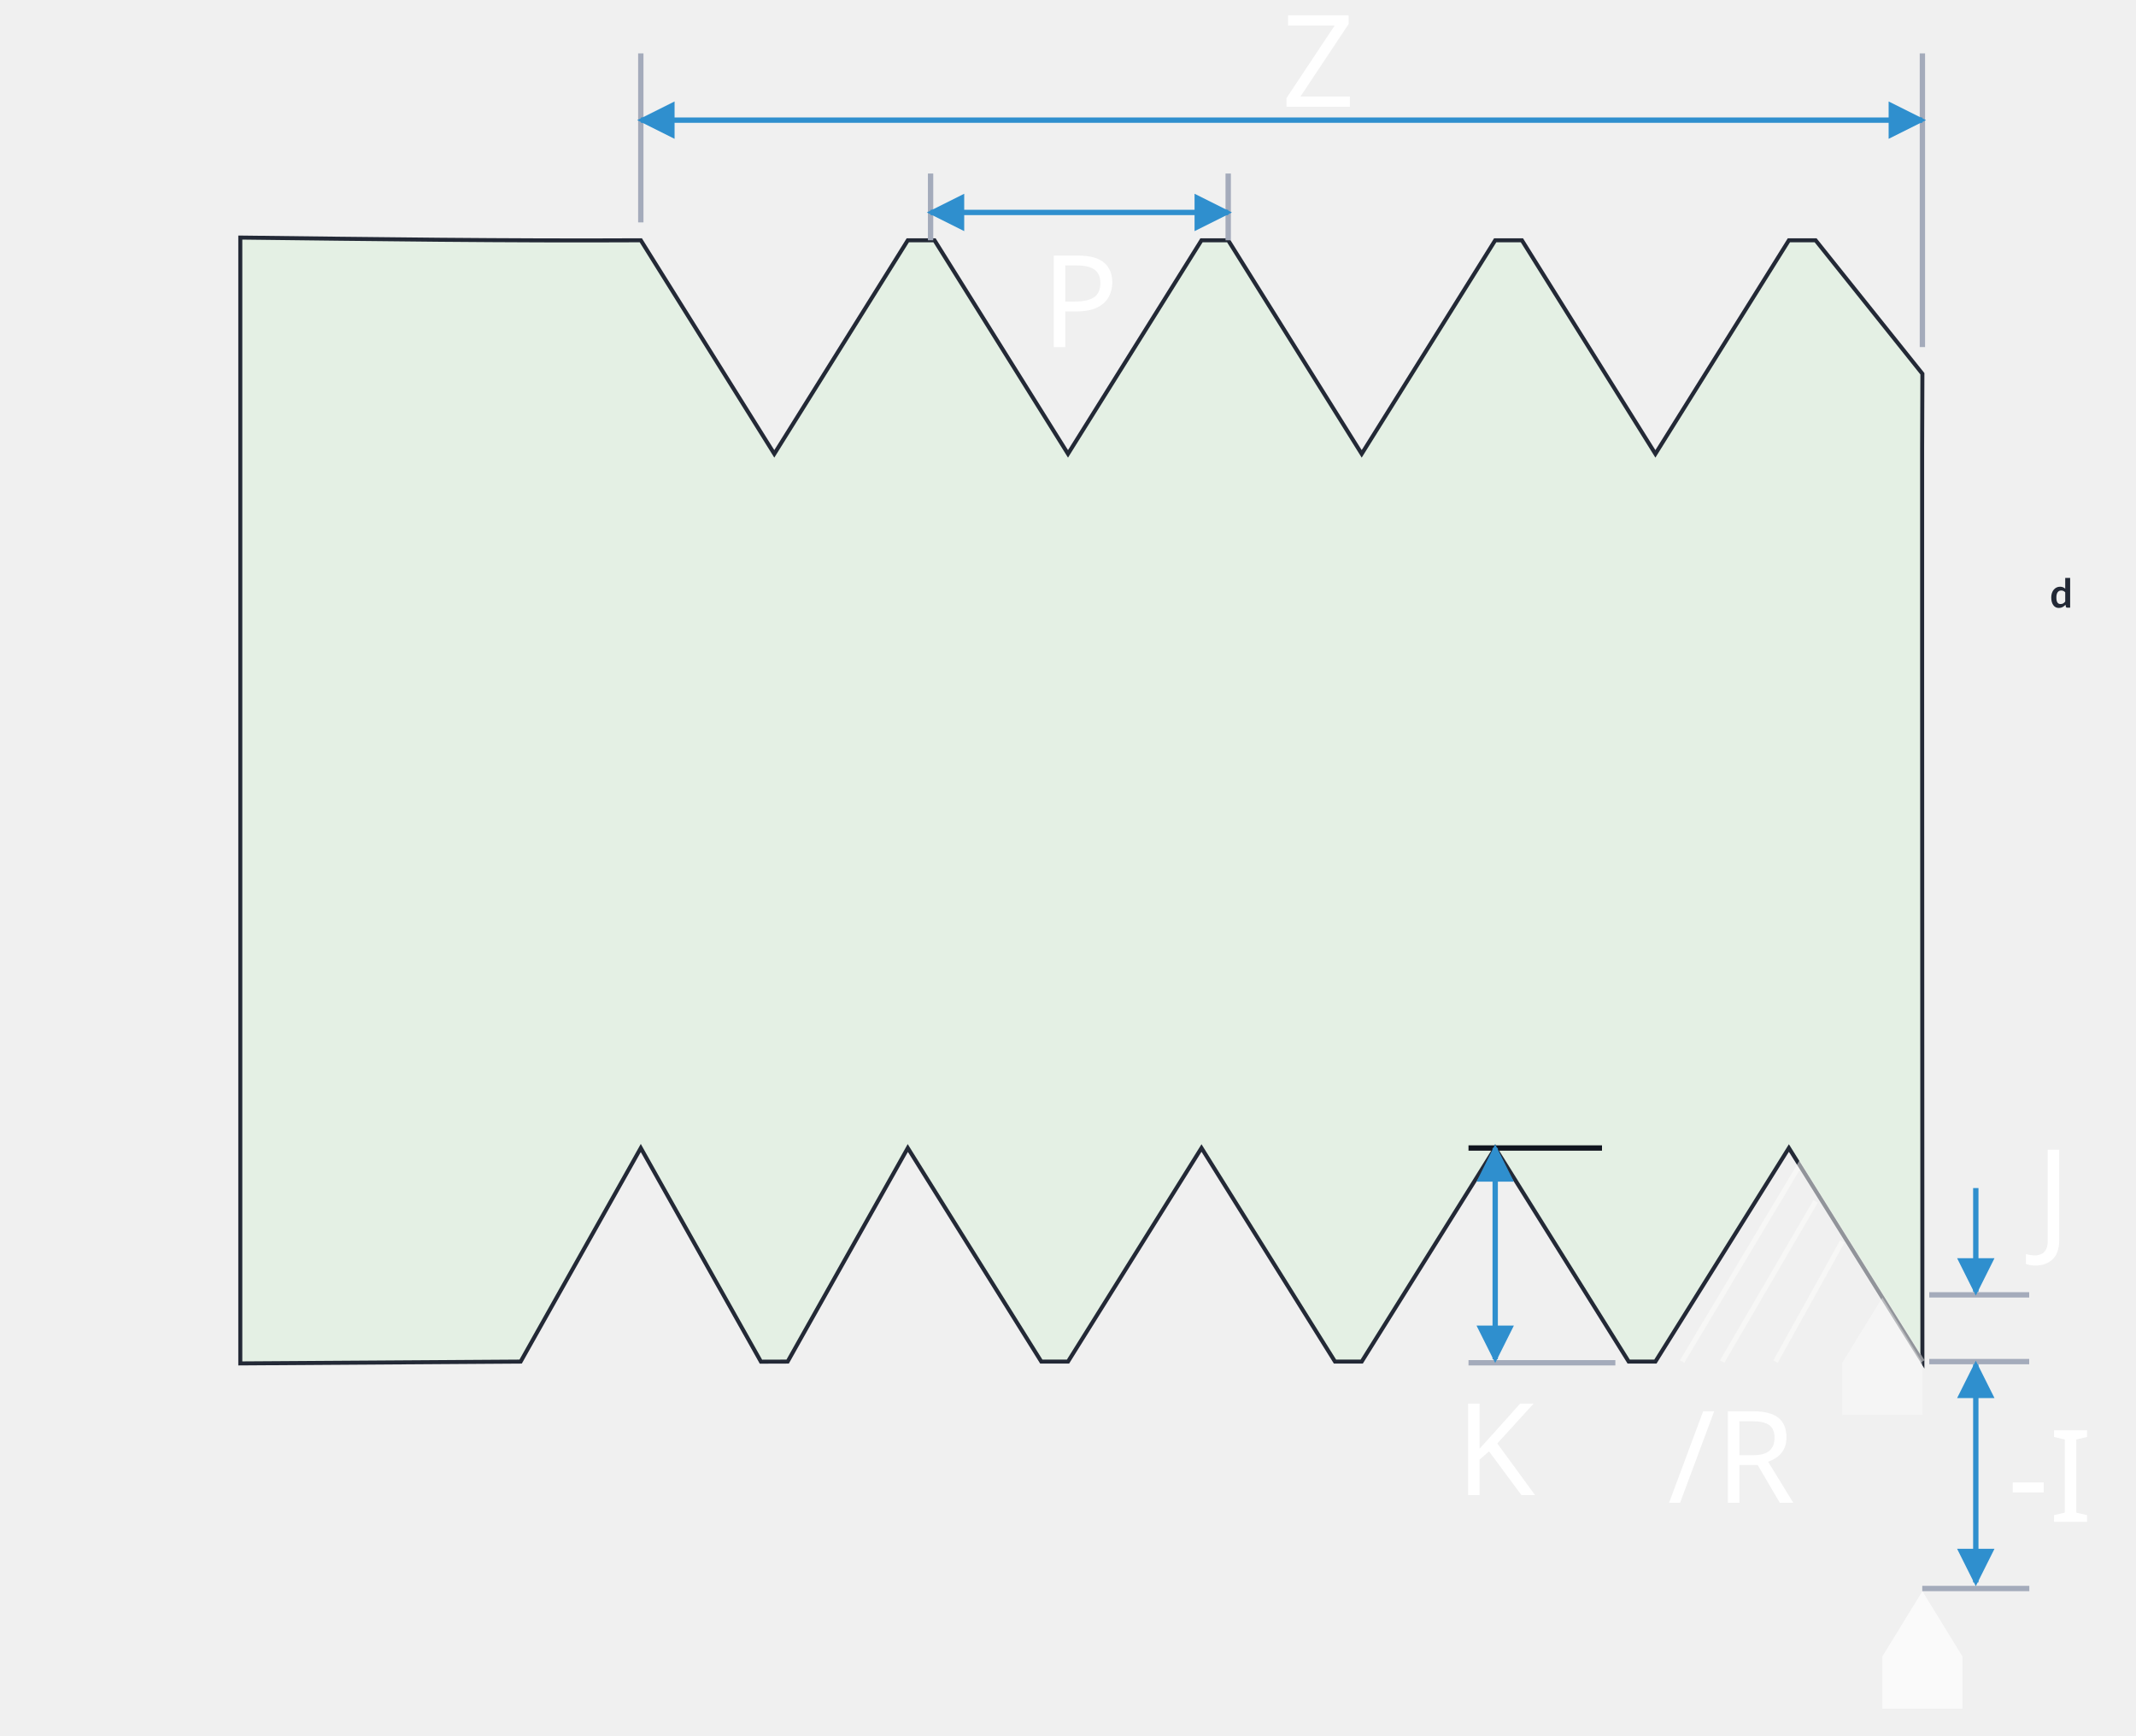
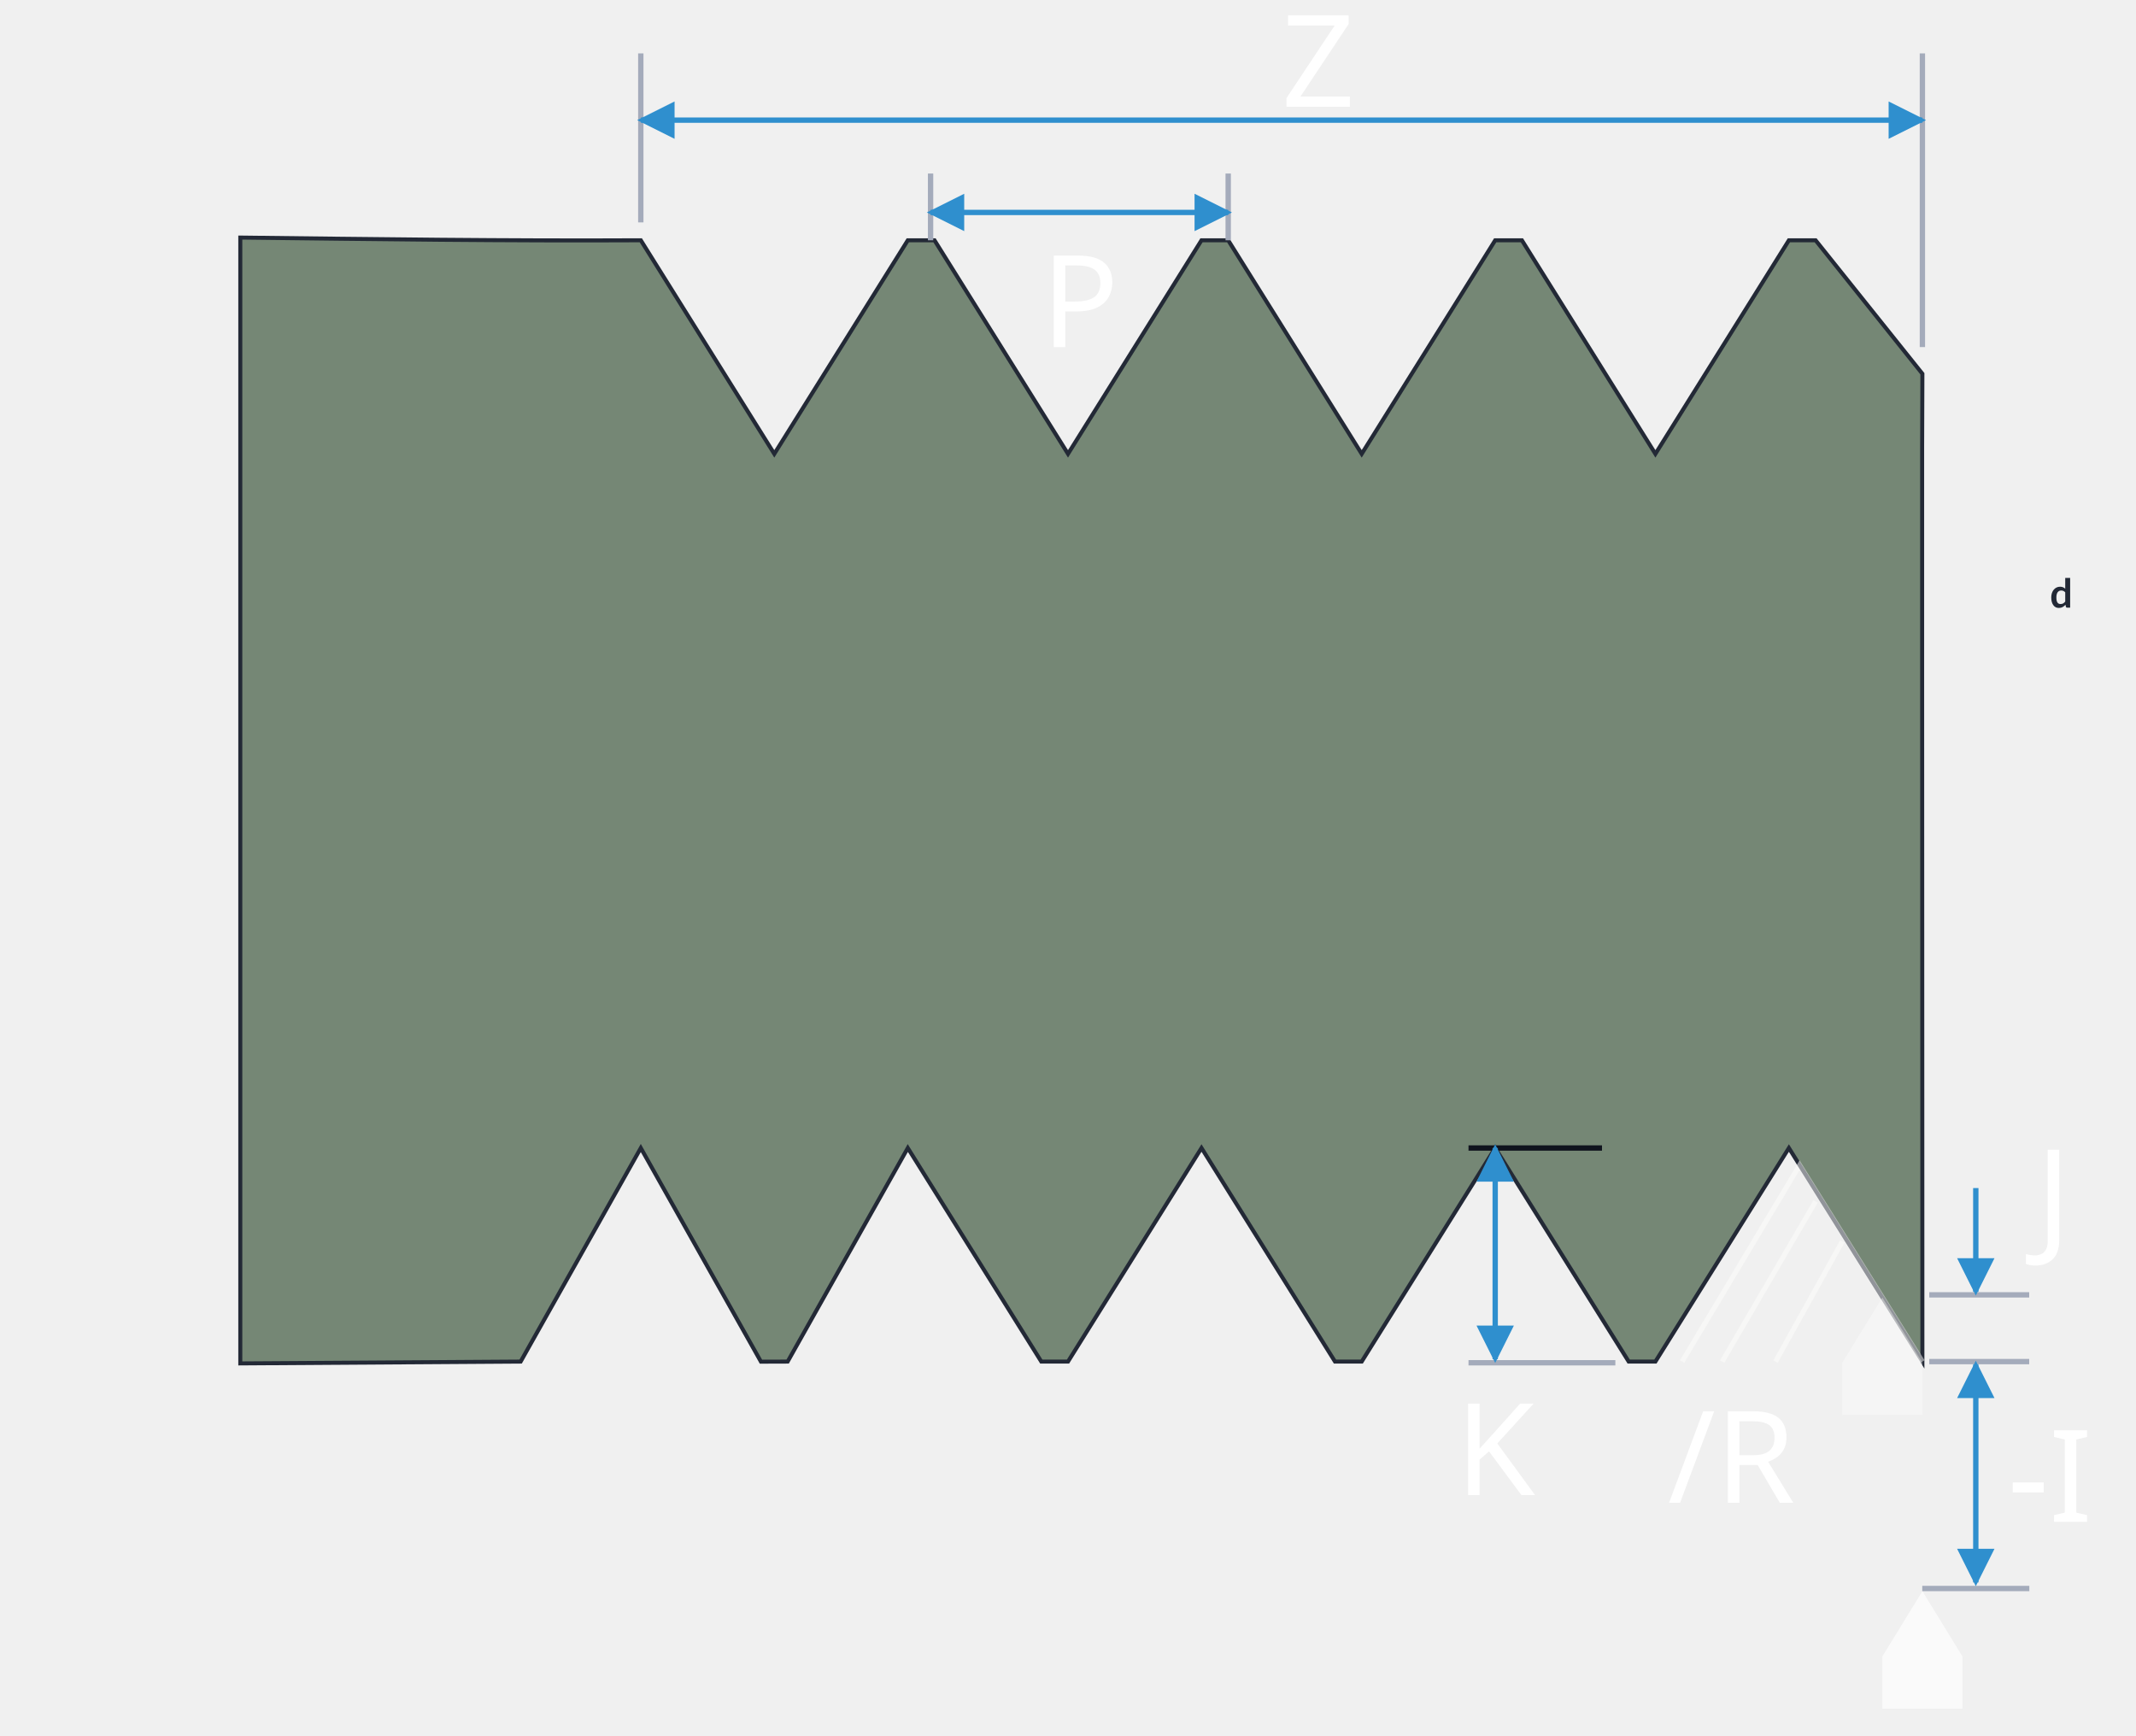
<svg xmlns="http://www.w3.org/2000/svg" viewBox="0 0 800 650" width="800" height="650" style="overflow:visible;" version="1.1" id="svg22">
  <defs id="defs1">
    <marker id="arrow" viewBox="0 0 10 10" refX="9" refY="5" markerWidth="7" markerHeight="7" orient="auto-start-reverse" preserveAspectRatio="xMidYMid">
      <path d="M 0 0 L 10 5 L 0 10 z" fill="#2f8fce" id="path1" />
    </marker>
    <marker id="arrow-4" viewBox="0 0 10 10" refX="9" refY="5" markerWidth="7" markerHeight="7" orient="auto-start-reverse" preserveAspectRatio="xMidYMid">
      <path d="M 0,0 10,5 0,10 Z" fill="#2f8fce" id="path1-7" />
    </marker>
    <marker id="arrow-4-1" viewBox="0 0 10 10" refX="9" refY="5" markerWidth="7" markerHeight="7" orient="auto-start-reverse" preserveAspectRatio="xMidYMid">
      <path d="M 0,0 10,5 0,10 Z" fill="#2f8fce" id="path1-7-9" />
    </marker>
    <marker id="marker1" viewBox="0 0 10 10" refX="9" refY="5" markerWidth="7" markerHeight="7" orient="auto-start-reverse" preserveAspectRatio="xMidYMid">
      <path d="M 0,0 10,5 0,10 Z" fill="#2f8fce" id="path1-6" />
    </marker>
  </defs>
-   <path d="M 90,510.683 195,510 240,430 285,510.033 295,510 l 45,-80 50,80 h 10 l 50,-80 50,80 h 10 l 50,-80 50,80 h 10 l 50,-80 50,80 -0.1,-262.916 v -79 L 720,140 680,90 H 670 L 620,170 570,90 H 560 L 510,170 460,90 H 450 L 400,170 350,90 H 340 L 290,170 240,90 C 189.997,90.263 139.998,89.567 90,88.983 Z" fill="#353c4d" stroke="#232936" stroke-width="1.5" id="path2" style="fill:#e1f0e1;fill-opacity:0.8" />
+   <path d="M 90,510.683 195,510 240,430 285,510.033 295,510 l 45,-80 50,80 h 10 l 50,-80 50,80 h 10 l 50,-80 50,80 h 10 l 50,-80 50,80 -0.1,-262.916 v -79 L 720,140 680,90 H 670 L 620,170 570,90 H 560 L 510,170 460,90 H 450 L 400,170 350,90 H 340 L 290,170 240,90 C 189.997,90.263 139.998,89.567 90,88.983 Z" fill="#758775" stroke="#232936" stroke-width="1.5" id="path2" style="fill:#758775;fill-opacity:1" />
  <line x1="240" y1="20" x2="240" y2="83.3" stroke="#a4abbb" stroke-width="1" id="line7" style="stroke-width:2;stroke-dasharray:none" />
  <line x1="720" y1="20" x2="720" y2="130" stroke="#a4abbb" stroke-width="1.396" id="line8" style="stroke-width:2;stroke-dasharray:none" />
  <line x1="348.53" y1="90" x2="348.53" y2="65" stroke="#a4abbb" stroke-width="0.791" id="line11" style="stroke-width:2;stroke-dasharray:none" />
  <line x1="460" y1="90" x2="460" y2="65" stroke="#a4abbb" stroke-width="0.791" id="line12" style="stroke-width:2;stroke-dasharray:none" />
  <line x1="348.53" y1="79.572" x2="460" y2="79.572" stroke="#2f8fce" stroke-width="2.499" marker-start="url(#arrow)" id="line13" style="stroke-width:2;stroke-dasharray:none;marker-end:url(#marker1)" />
  <line x1="550" y1="430" x2="600" y2="430" stroke="#a4abbb" stroke-width="0.79" id="line15-3" style="overflow:visible;stroke-width:2;stroke-dasharray:none;stroke:#10141e;stroke-opacity:1" />
  <line x1="719.95" y1="595" x2="760.05" y2="595" stroke="#a4abbb" stroke-width="1" id="line16" style="stroke-width:2;stroke-dasharray:none" />
  <line x1="722.567" y1="485" x2="760" y2="485" stroke="#a4abbb" stroke-width="0.966" id="line16-3" style="overflow:visible;stroke-width:2;stroke-dasharray:none" />
  <line x1="722.567" y1="510" x2="760" y2="510" stroke="#a4abbb" stroke-width="0.966" id="line16-3-8" style="overflow:visible;stroke-width:2;stroke-dasharray:none" />
  <line x1="550" y1="510.444" x2="605" y2="510.444" stroke="#a4abbb" stroke-width="1.805" id="line16-3-1" style="overflow:visible;stroke-width:2;stroke-dasharray:none" />
  <line x1="740" y1="445" x2="740" y2="483.871" stroke="#2f8fce" stroke-width="0.691" marker-end="url(#arrow-4)" id="line18-3" style="overflow:visible;stroke-width:2;stroke-dasharray:none" />
  <line x1="740" y1="511.069" x2="740" y2="592.722" stroke="#2f8fce" stroke-width="0.691" marker-end="url(#arrow-4-1)" id="line18-3-0" style="overflow:visible;stroke-width:2;stroke-dasharray:none;marker-start:url(#arrow-4-1);marker-end:url(#arrow-4-1)" />
  <text x="772" y="221.8" text-anchor="middle" dominant-baseline="central" font-family="'Lato','Helvetica Neue',Arial,system-ui,sans-serif" font-weight="700" font-size="15" fill="#232936" id="text18">d</text>
  <line x1="560" y1="509.108" x2="560" y2="430" stroke="#2f8fce" stroke-width="1.252" marker-start="url(#arrow-4)" marker-end="url(#arrow-4)" id="line26" style="overflow:visible;stroke-width:2;stroke-dasharray:none" />
  <text xml:space="preserve" style="font-style:normal;font-variant:normal;font-weight:normal;font-stretch:normal;font-size:48px;font-family:Sans;-inkscape-font-specification:'Sans, Normal';font-variant-ligatures:normal;font-variant-caps:normal;font-variant-numeric:normal;font-variant-east-asian:normal;writing-mode:lr-tb;direction:ltr;fill:#ffffff;fill-opacity:1" x="390" y="130" id="text26">
    <tspan id="tspan26" x="390" y="130">P</tspan>
  </text>
  <line x1="240.05" y1="45" x2="719.95" y2="45" stroke="#2f8fce" stroke-width="1.907" marker-start="url(#arrow)" id="line9" style="stroke-width:2;stroke-dasharray:none;marker-end:url(#arrow-4)" />
  <text xml:space="preserve" style="font-style:normal;font-variant:normal;font-weight:normal;font-stretch:normal;font-size:48px;font-family:Sans;-inkscape-font-specification:'Sans, Normal';font-variant-ligatures:normal;font-variant-caps:normal;font-variant-numeric:normal;font-variant-east-asian:normal;writing-mode:lr-tb;direction:ltr;overflow:visible;fill:#ffffff;fill-opacity:1" x="480" y="40" id="text26-8">
    <tspan id="tspan27" x="480" y="40">Z</tspan>
  </text>
  <text xml:space="preserve" style="font-style:normal;font-variant:normal;font-weight:normal;font-stretch:normal;font-size:48px;font-family:Sans;-inkscape-font-specification:'Sans, Normal';font-variant-ligatures:normal;font-variant-caps:normal;font-variant-numeric:normal;font-variant-east-asian:normal;writing-mode:lr-tb;direction:ltr;overflow:visible;fill:#ffffff;fill-opacity:1" x="545.195" y="560" id="text26-8-5">
    <tspan id="tspan27-7" x="545.195" y="560">K</tspan>
  </text>
  <text xml:space="preserve" style="font-style:normal;font-variant:normal;font-weight:normal;font-stretch:normal;font-size:48px;font-family:Sans;-inkscape-font-specification:'Sans, Normal';font-variant-ligatures:normal;font-variant-caps:normal;font-variant-numeric:normal;font-variant-east-asian:normal;writing-mode:lr-tb;direction:ltr;overflow:visible;fill:#ffffff;fill-opacity:1" x="762.516" y="464.898" id="text26-8-5-1">
    <tspan id="tspan28" x="762.516" y="464.898">J</tspan>
  </text>
  <text xml:space="preserve" style="font-style:normal;font-variant:normal;font-weight:normal;font-stretch:normal;font-size:48px;font-family:Sans;-inkscape-font-specification:'Sans, Normal';font-variant-ligatures:normal;font-variant-caps:normal;font-variant-numeric:normal;font-variant-east-asian:normal;writing-mode:lr-tb;direction:ltr;overflow:visible;fill:#ffffff;fill-opacity:1" x="751.914" y="570" id="text26-8-5-1-8">
    <tspan id="tspan30" x="751.914" y="570">-I</tspan>
  </text>
  <text xml:space="preserve" style="font-style:normal;font-variant:normal;font-weight:normal;font-stretch:normal;font-size:48px;font-family:Sans;-inkscape-font-specification:'Sans, Normal';font-variant-ligatures:normal;font-variant-caps:normal;font-variant-numeric:normal;font-variant-east-asian:normal;writing-mode:lr-tb;direction:ltr;overflow:visible;fill:#ffffff;fill-opacity:1" x="624.641" y="562.875" id="text26-8-5-1-7">
    <tspan id="tspan29" x="624.641" y="562.875">/R</tspan>
  </text>
  <path style="fill:#ffffff;fill-opacity:0.358;stroke-width:1.884;stroke-dasharray:none;stroke:none" d="m 705,486 -15,24.444 V 530 h 30 v -19.556 z" id="path27" />
  <path style="overflow:visible;fill:#ffffff;fill-opacity:0.68;stroke-width:1.884;stroke-dasharray:none" d="m 720,596 -15,24.444 V 640 h 30 v -19.556 z" id="path27-3" />
  <path style="overflow:visible;fill:none;fill-opacity:0.68;stroke:#fefdfb;stroke-width:1.89;stroke-dasharray:none;stroke-opacity:0.504" d="M 720,510 674.015,436.424 630,510" id="path28-2" />
  <path style="fill:none;fill-opacity:0.68;stroke:#fefdfb;stroke-width:1.89;stroke-dasharray:none;stroke-opacity:0.504" d="m 690,465 -25,45 v 0" id="path28" />
  <path style="fill:none;fill-opacity:0.68;stroke:#fefdfb;stroke-width:1.89;stroke-dasharray:none;stroke-opacity:0.504" d="m 680,450 -35,60" id="path29" />
</svg>
